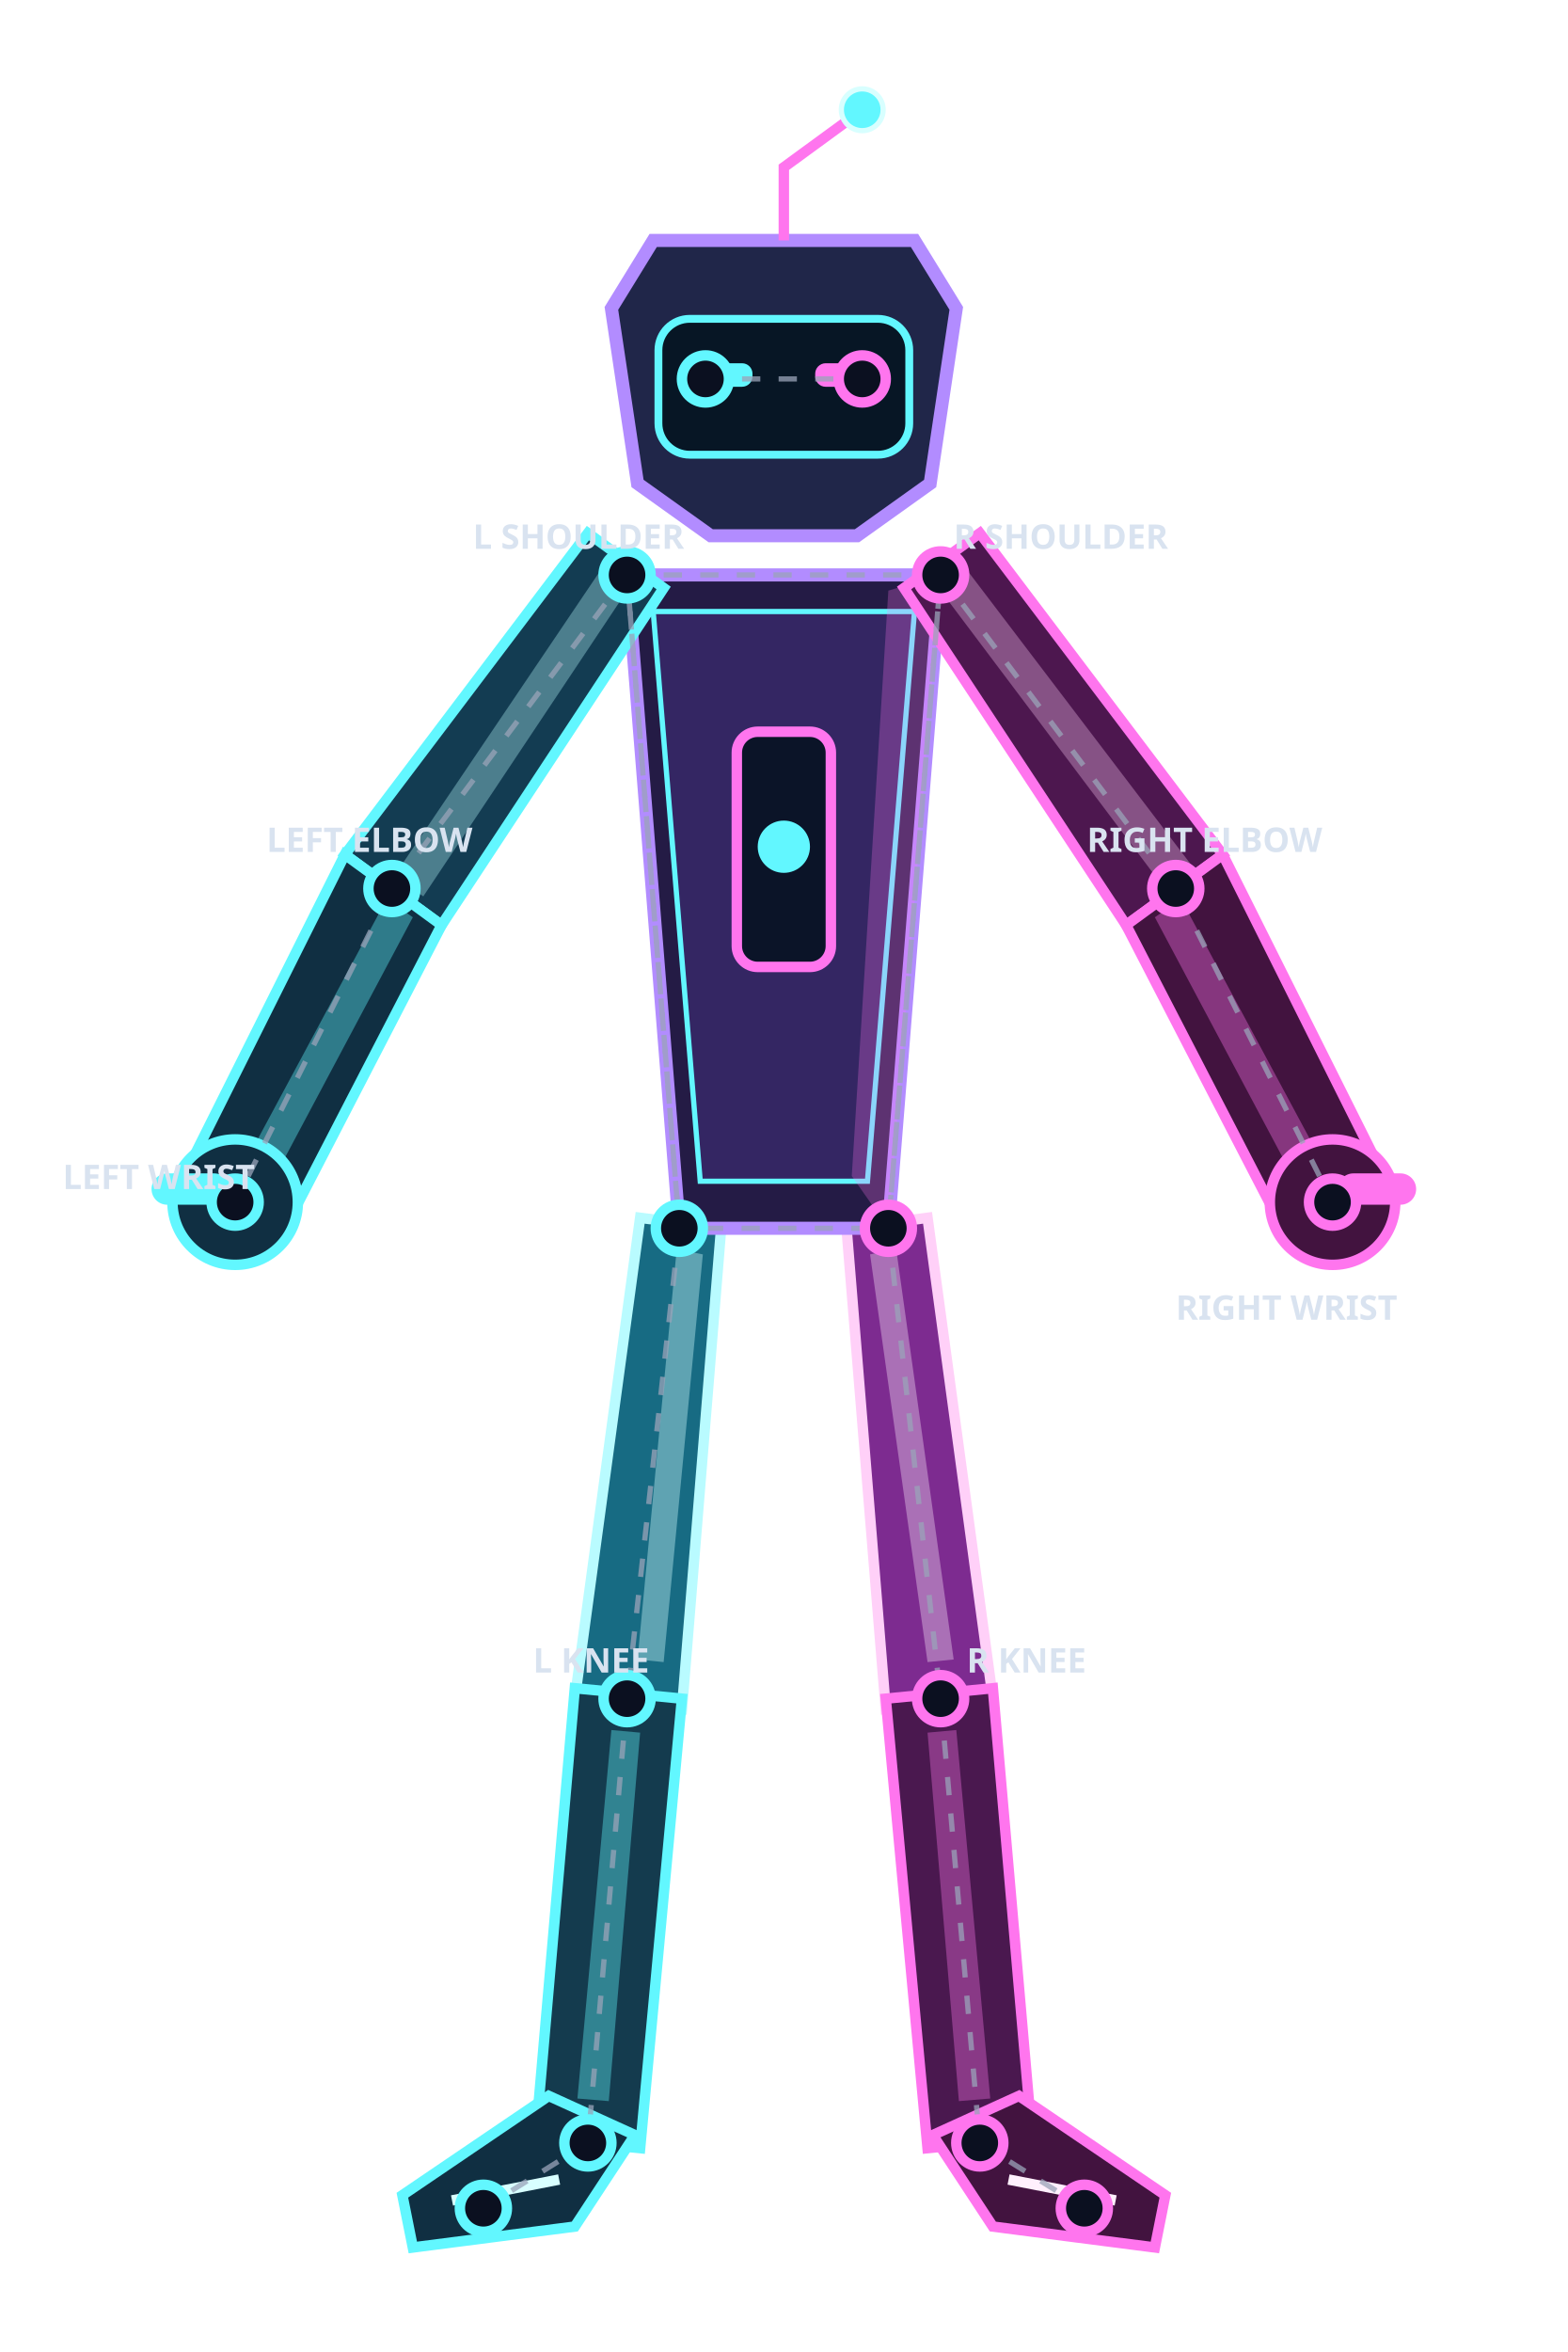
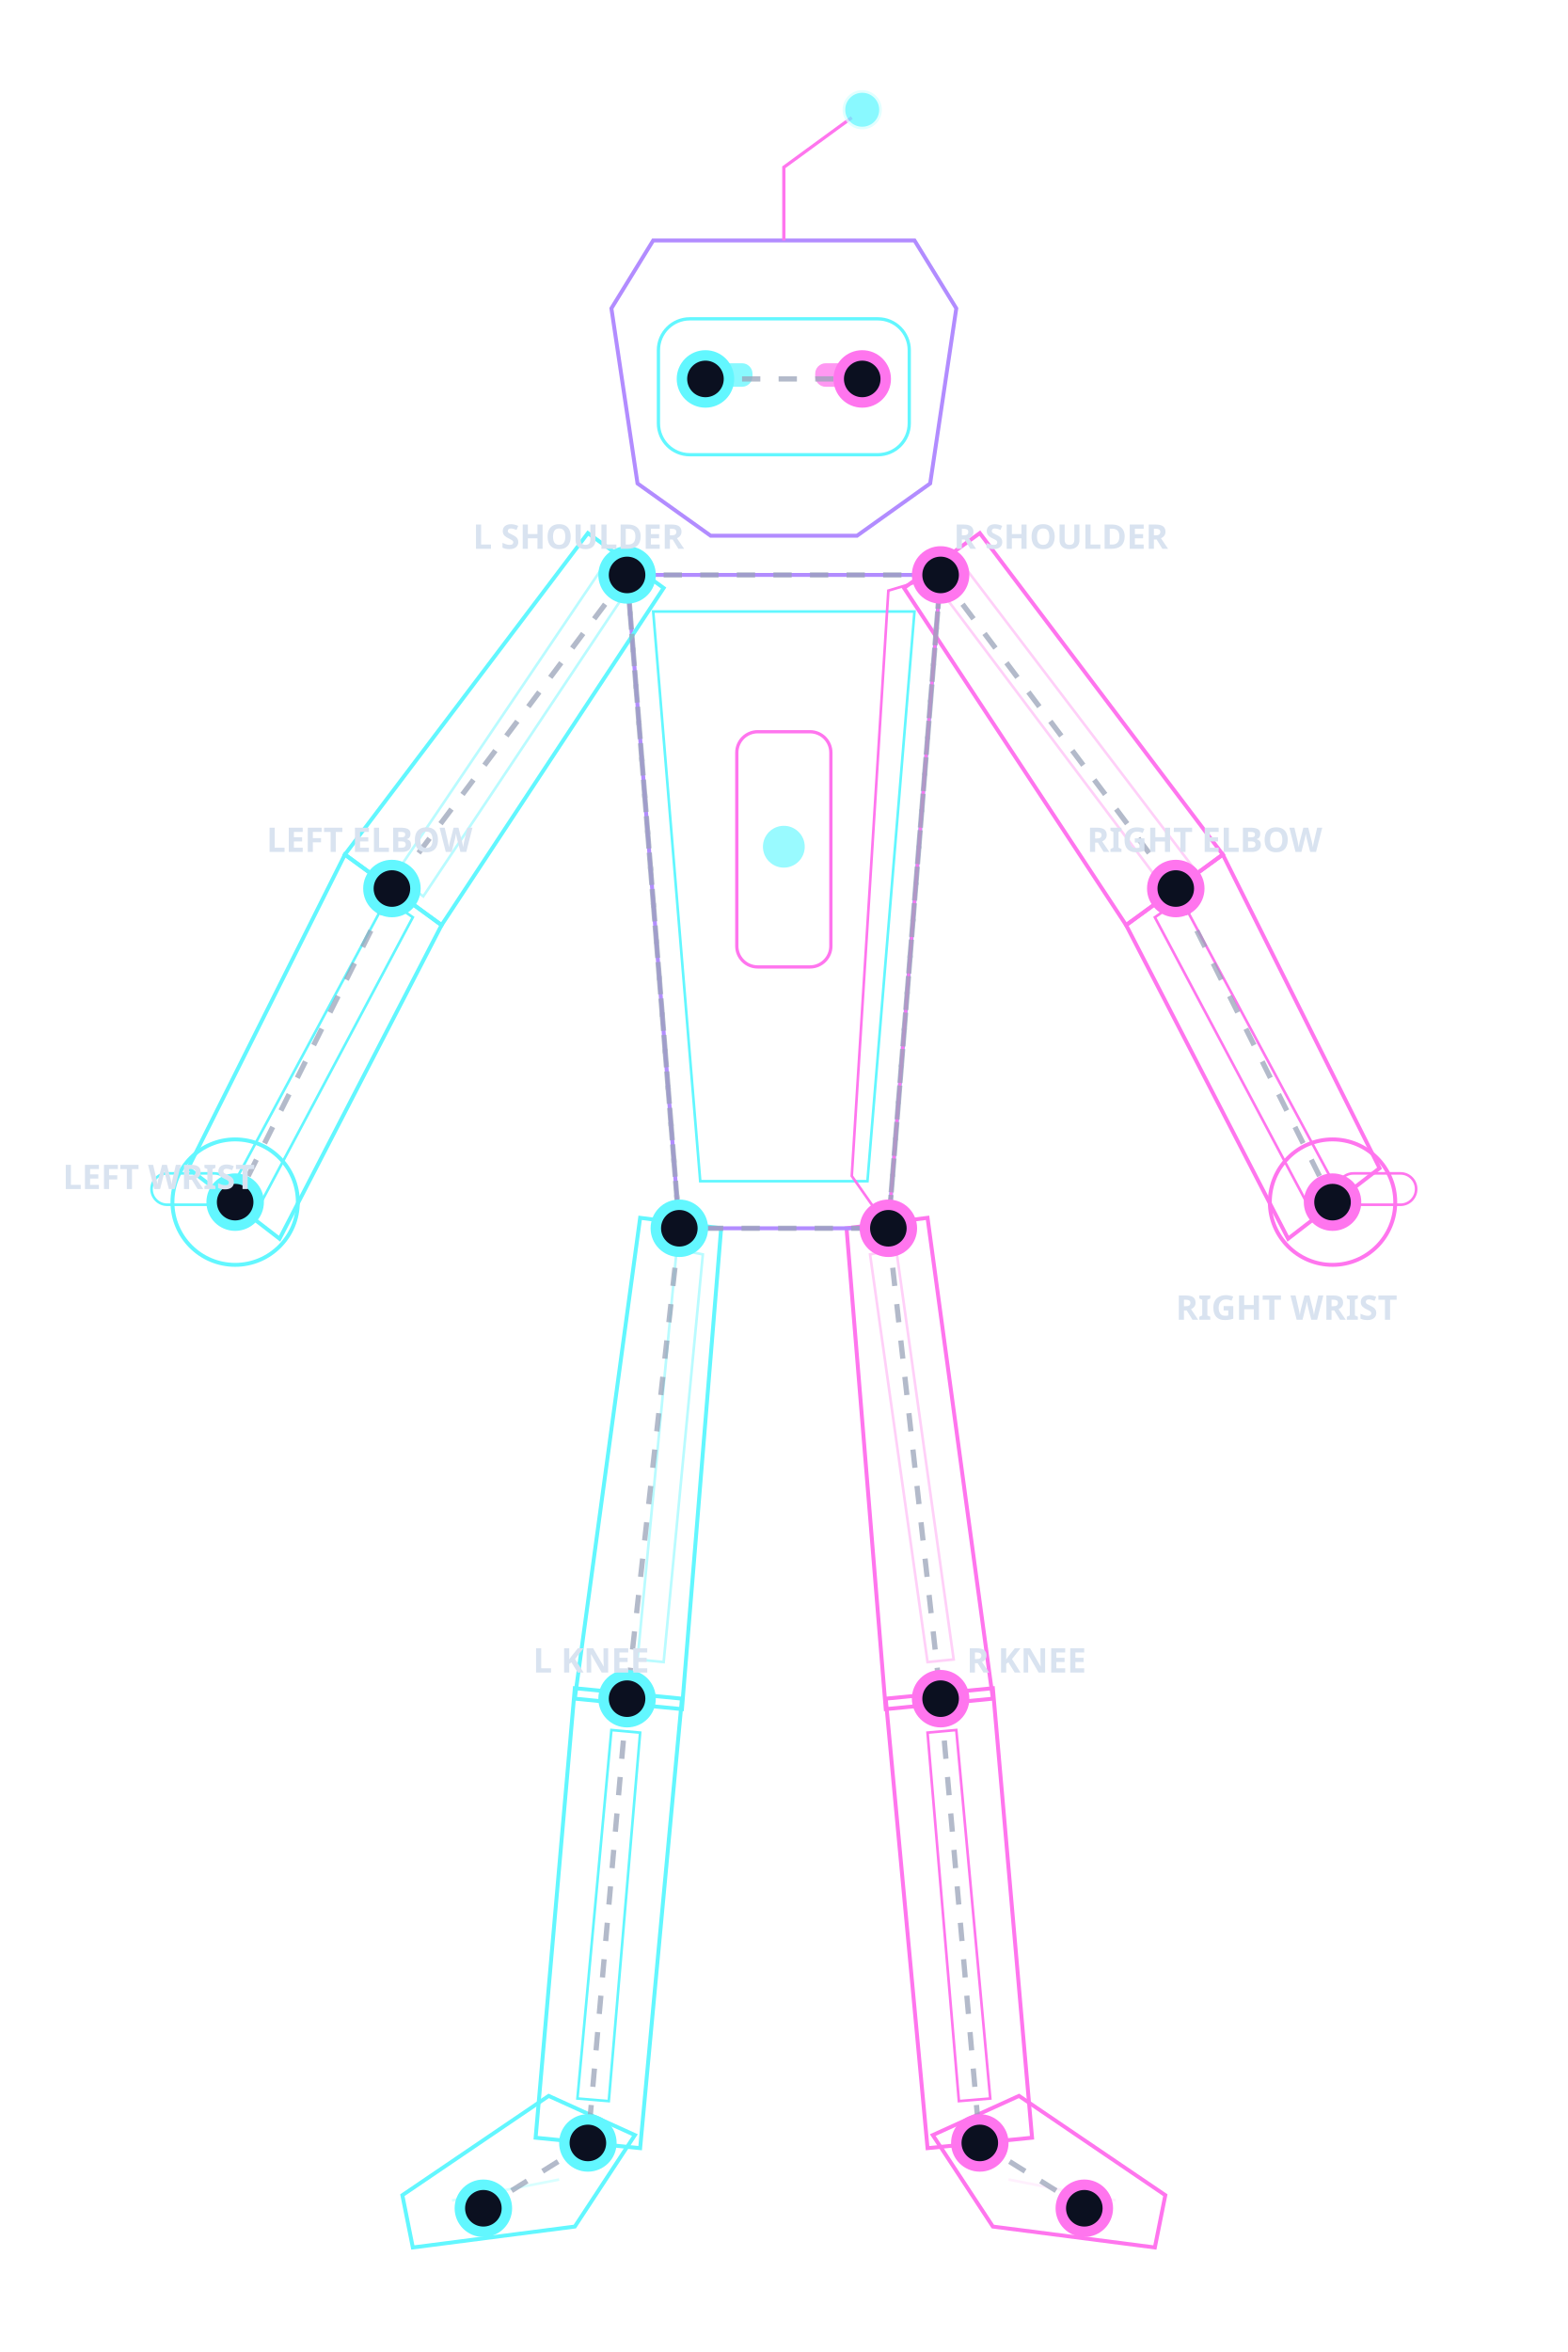
<svg xmlns="http://www.w3.org/2000/svg" width="600" height="900" viewBox="0 0 600 900" data-vaporstep-version="1" data-vaporstep-name="Reference Robot">
-   <g id="left-upper-leg">
-     <path d="M245 466 L276 470 L261 654 L220 650 Z" fill="#176b83" stroke="#b9fbff" stroke-width="4" />
-     <path d="M259 478 L269 480 L254 636 L244 635 Z" fill="#d5feff" opacity="0.38" />
+   <g id="left-upper-leg" fill="none" stroke="#62f7ff" stroke-width="1.5">
+     <path d="M245 466 L276 470 L261 654 L220 650 Z" />
+     <path d="M259 478 L269 480 L254 636 L244 635 Z" stroke="#b9fbff" stroke-width="1" />
  </g>
-   <g id="left-lower-leg">
-     <path d="M220 646 L261 650 L245 822 L205 818 Z" fill="#143b4e" stroke="#62f7ff" stroke-width="4" />
-     <path d="M234 662 L245 663 L233 804 L221 803 Z" fill="#62f7ff" opacity="0.38" />
+   <g id="left-lower-leg" fill="none" stroke="#62f7ff" stroke-width="1.5">
+     <path d="M220 646 L261 650 L245 822 L205 818 Z" />
+     <path d="M234 662 L245 663 L233 804 L221 803 Z" stroke-width="1" />
  </g>
-   <g id="right-upper-leg">
-     <path d="M324 470 L355 466 L380 650 L339 654 Z" fill="#7d2b90" stroke="#ffd0f8" stroke-width="4" />
-     <path d="M333 480 L343 478 L365 635 L355 636 Z" fill="#fff0fd" opacity="0.35" />
+   <g id="right-upper-leg" fill="none" stroke="#ff75ee" stroke-width="1.5">
+     <path d="M324 470 L355 466 L380 650 L339 654 Z" />
+     <path d="M333 480 L343 478 L365 635 L355 636 Z" stroke="#ffd0f8" stroke-width="1" />
  </g>
-   <g id="right-lower-leg">
-     <path d="M339 650 L380 646 L395 818 L355 822 Z" fill="#4a184f" stroke="#ff75ee" stroke-width="4" />
-     <path d="M355 663 L366 662 L379 803 L367 804 Z" fill="#ff75ee" opacity="0.35" />
+   <g id="right-lower-leg" fill="none" stroke="#ff75ee" stroke-width="1.5">
+     <path d="M339 650 L380 646 L395 818 L355 822 Z" />
+     <path d="M355 663 L366 662 L379 803 L367 804 Z" stroke-width="1" />
  </g>
-   <g id="torso">
-     <path d="M240 220 L360 220 L340 470 L260 470 Z" fill="#241b45" stroke="#b28cff" stroke-width="5" />
-     <path d="M250 234 L350 234 L332 452 L268 452 Z" fill="#342663" stroke="#62f7ff" stroke-width="2" />
-     <rect x="282" y="280" width="36" height="90" rx="8" fill="#0b1428" stroke="#ff75ee" stroke-width="4" />
-     <circle cx="300" cy="324" r="10" fill="#62f7ff" />
-     <path d="M340 226 L360 220 L340 470 L326 450 Z" fill="#ff75ee" opacity="0.26" />
+   <g id="torso" fill="none" stroke="#b28cff" stroke-width="1.5">
+     <path d="M240 220 L360 220 L340 470 L260 470 Z" />
+     <path d="M250 234 L350 234 L332 452 L268 452 Z" stroke="#62f7ff" stroke-width="1" />
+     <rect x="282" y="280" width="36" height="90" rx="8" stroke="#ff75ee" stroke-width="1.25" />
+     <circle cx="300" cy="324" r="8" fill="#62f7ff" stroke="none" opacity="0.65" />
+     <path d="M340 226 L360 220 L340 470 L326 450 Z" stroke="#ff75ee" stroke-width="1" />
  </g>
-   <g id="left-upper-arm">
-     <path d="M225 204 L254 225 L169 354 L132 327 Z" fill="#133c52" stroke="#62f7ff" stroke-width="4" />
-     <path d="M230 218 L240 226 L162 343 L151 335 Z" fill="#b9fbff" opacity="0.34" />
+   <g id="left-upper-arm" fill="none" stroke="#62f7ff" stroke-width="1.5">
+     <path d="M225 204 L254 225 L169 354 L132 327 Z" />
+     <path d="M230 218 L240 226 L162 343 L151 335 Z" stroke="#b9fbff" stroke-width="1" />
  </g>
-   <g id="left-lower-arm">
-     <path d="M132 327 L169 354 L107 474 L72 447 Z" fill="#102f42" stroke="#62f7ff" stroke-width="4" />
-     <path d="M148 344 L158 351 L100 460 L90 452 Z" fill="#62f7ff" opacity="0.38" />
+   <g id="left-lower-arm" fill="none" stroke="#62f7ff" stroke-width="1.5">
+     <path d="M132 327 L169 354 L107 474 L72 447 Z" />
+     <path d="M148 344 L158 351 L100 460 L90 452 Z" stroke-width="1" />
  </g>
-   <g id="right-upper-arm">
-     <path d="M346 225 L375 204 L468 327 L431 354 Z" fill="#4d174f" stroke="#ff75ee" stroke-width="4" />
-     <path d="M360 226 L370 218 L459 335 L448 343 Z" fill="#ffd0f8" opacity="0.32" />
+   <g id="right-upper-arm" fill="none" stroke="#ff75ee" stroke-width="1.5">
+     <path d="M346 225 L375 204 L468 327 L431 354 Z" />
+     <path d="M360 226 L370 218 L459 335 L448 343 Z" stroke="#ffd0f8" stroke-width="1" />
  </g>
-   <g id="right-lower-arm">
-     <path d="M431 354 L468 327 L528 447 L493 474 Z" fill="#42133f" stroke="#ff75ee" stroke-width="4" />
-     <path d="M442 351 L452 344 L510 452 L500 460 Z" fill="#ff75ee" opacity="0.36" />
+   <g id="right-lower-arm" fill="none" stroke="#ff75ee" stroke-width="1.5">
+     <path d="M431 354 L468 327 L528 447 L493 474 Z" />
+     <path d="M442 351 L452 344 L510 452 L500 460 Z" stroke-width="1" />
  </g>
-   <g id="head">
-     <path d="M250 92 L350 92 L366 118 L356 185 L328 205 L272 205 L244 185 L234 118 Z" fill="#202649" stroke="#b28cff" stroke-width="5" />
-     <rect x="252" y="122" width="96" height="52" rx="12" fill="#071625" stroke="#62f7ff" stroke-width="3" />
-     <rect x="270" y="139" width="18" height="9" rx="4" fill="#62f7ff" />
-     <rect x="312" y="139" width="18" height="9" rx="4" fill="#ff75ee" />
-     <path d="M300 92 L300 64 L326 45" fill="none" stroke="#ff75ee" stroke-width="4" />
-     <circle cx="330" cy="42" r="8" fill="#62f7ff" stroke="#d8ffff" stroke-width="2" />
+   <g id="head" fill="none" stroke="#b28cff" stroke-width="1.5">
+     <path d="M250 92 L350 92 L366 118 L356 185 L328 205 L272 205 L244 185 L234 118 Z" />
+     <rect x="252" y="122" width="96" height="52" rx="12" stroke="#62f7ff" stroke-width="1.25" />
+     <rect x="270" y="139" width="18" height="9" rx="4" fill="#62f7ff" stroke="none" opacity="0.75" />
+     <rect x="312" y="139" width="18" height="9" rx="4" fill="#ff75ee" stroke="none" opacity="0.75" />
+     <path d="M300 92 L300 64 L326 45" stroke="#ff75ee" stroke-width="1.25" />
+     <circle cx="330" cy="42" r="7" fill="#62f7ff" stroke="#d8ffff" stroke-width="1" opacity="0.75" />
  </g>
-   <g id="left-hand">
-     <circle cx="90" cy="460" r="24" fill="#102f42" stroke="#62f7ff" stroke-width="4" />
-     <rect x="58" y="449" width="30" height="12" rx="6" fill="#62f7ff" />
+   <g id="left-hand" fill="none" stroke="#62f7ff" stroke-width="1.5">
+     <circle cx="90" cy="460" r="24" />
+     <rect x="58" y="449" width="30" height="12" rx="6" stroke-width="1" />
  </g>
-   <g id="right-hand">
-     <circle cx="510" cy="460" r="24" fill="#42133f" stroke="#ff75ee" stroke-width="4" />
-     <rect x="512" y="449" width="30" height="12" rx="6" fill="#ff75ee" />
+   <g id="right-hand" fill="none" stroke="#ff75ee" stroke-width="1.5">
+     <circle cx="510" cy="460" r="24" />
+     <rect x="512" y="449" width="30" height="12" rx="6" stroke-width="1" />
  </g>
-   <g id="left-shoe">
-     <path d="M210 802 L243 817 L220 852 L158 860 L154 840 Z" fill="#102f42" stroke="#62f7ff" stroke-width="4" />
-     <path d="M173 842 L214 834" fill="none" stroke="#d8ffff" stroke-width="4" />
+   <g id="left-shoe" fill="none" stroke="#62f7ff" stroke-width="1.5">
+     <path d="M210 802 L243 817 L220 852 L158 860 L154 840 Z" />
+     <path d="M173 842 L214 834" stroke="#d8ffff" stroke-width="1" />
  </g>
-   <g id="right-shoe">
-     <path d="M357 817 L390 802 L446 840 L442 860 L380 852 Z" fill="#42133f" stroke="#ff75ee" stroke-width="4" />
-     <path d="M386 834 L427 842" fill="none" stroke="#fff0fd" stroke-width="4" />
+   <g id="right-shoe" fill="none" stroke="#ff75ee" stroke-width="1.5">
+     <path d="M357 817 L390 802 L446 840 L442 860 L380 852 Z" />
+     <path d="M386 834 L427 842" stroke="#fff0fd" stroke-width="1" />
  </g>
  <g id="vaporstep-guide" fill="none" stroke="#99a3b8" stroke-width="2" stroke-dasharray="7 7" opacity="0.75">
    <path d="M240 220 L150 340 L90 460 M360 220 L450 340 L510 460" />
    <path d="M240 220 L260 470 L240 650 L225 820 L185 845" />
    <path d="M360 220 L340 470 L360 650 L375 820 L415 845" />
    <path d="M270 145 L330 145" />
    <path d="M240 220 L360 220 L340 470 L260 470 Z" />
  </g>
  <g id="vaporstep-rig" font-family="sans-serif" font-size="13" font-weight="bold">
    <g fill="#0b1020" stroke="#62f7ff" stroke-width="4">
      <circle id="anchor-left-ear" cx="270" cy="145" r="9" />
      <circle id="anchor-left-shoulder" cx="240" cy="220" r="9" />
      <circle id="anchor-left-elbow" cx="150" cy="340" r="9" />
      <circle id="anchor-left-wrist" cx="90" cy="460" r="9" />
      <circle id="anchor-left-hip" cx="260" cy="470" r="9" />
      <circle id="anchor-left-knee" cx="240" cy="650" r="9" />
      <circle id="anchor-left-ankle" cx="225" cy="820" r="9" />
      <circle id="anchor-left-toe" cx="185" cy="845" r="9" />
    </g>
    <g fill="#0b1020" stroke="#ff75ee" stroke-width="4">
      <circle id="anchor-right-ear" cx="330" cy="145" r="9" />
      <circle id="anchor-right-shoulder" cx="360" cy="220" r="9" />
      <circle id="anchor-right-elbow" cx="450" cy="340" r="9" />
      <circle id="anchor-right-wrist" cx="510" cy="460" r="9" />
      <circle id="anchor-right-hip" cx="340" cy="470" r="9" />
      <circle id="anchor-right-knee" cx="360" cy="650" r="9" />
      <circle id="anchor-right-ankle" cx="375" cy="820" r="9" />
      <circle id="anchor-right-toe" cx="415" cy="845" r="9" />
    </g>
    <g fill="#d9e3f0" stroke="none">
      <text x="24" y="455">LEFT WRIST</text>
      <text x="450" y="505">RIGHT WRIST</text>
      <text x="102" y="326">LEFT ELBOW</text>
      <text x="416" y="326">RIGHT ELBOW</text>
      <text x="181" y="210">L SHOULDER</text>
      <text x="365" y="210">R SHOULDER</text>
      <text x="204" y="640">L KNEE</text>
      <text x="370" y="640">R KNEE</text>
    </g>
  </g>
</svg>
